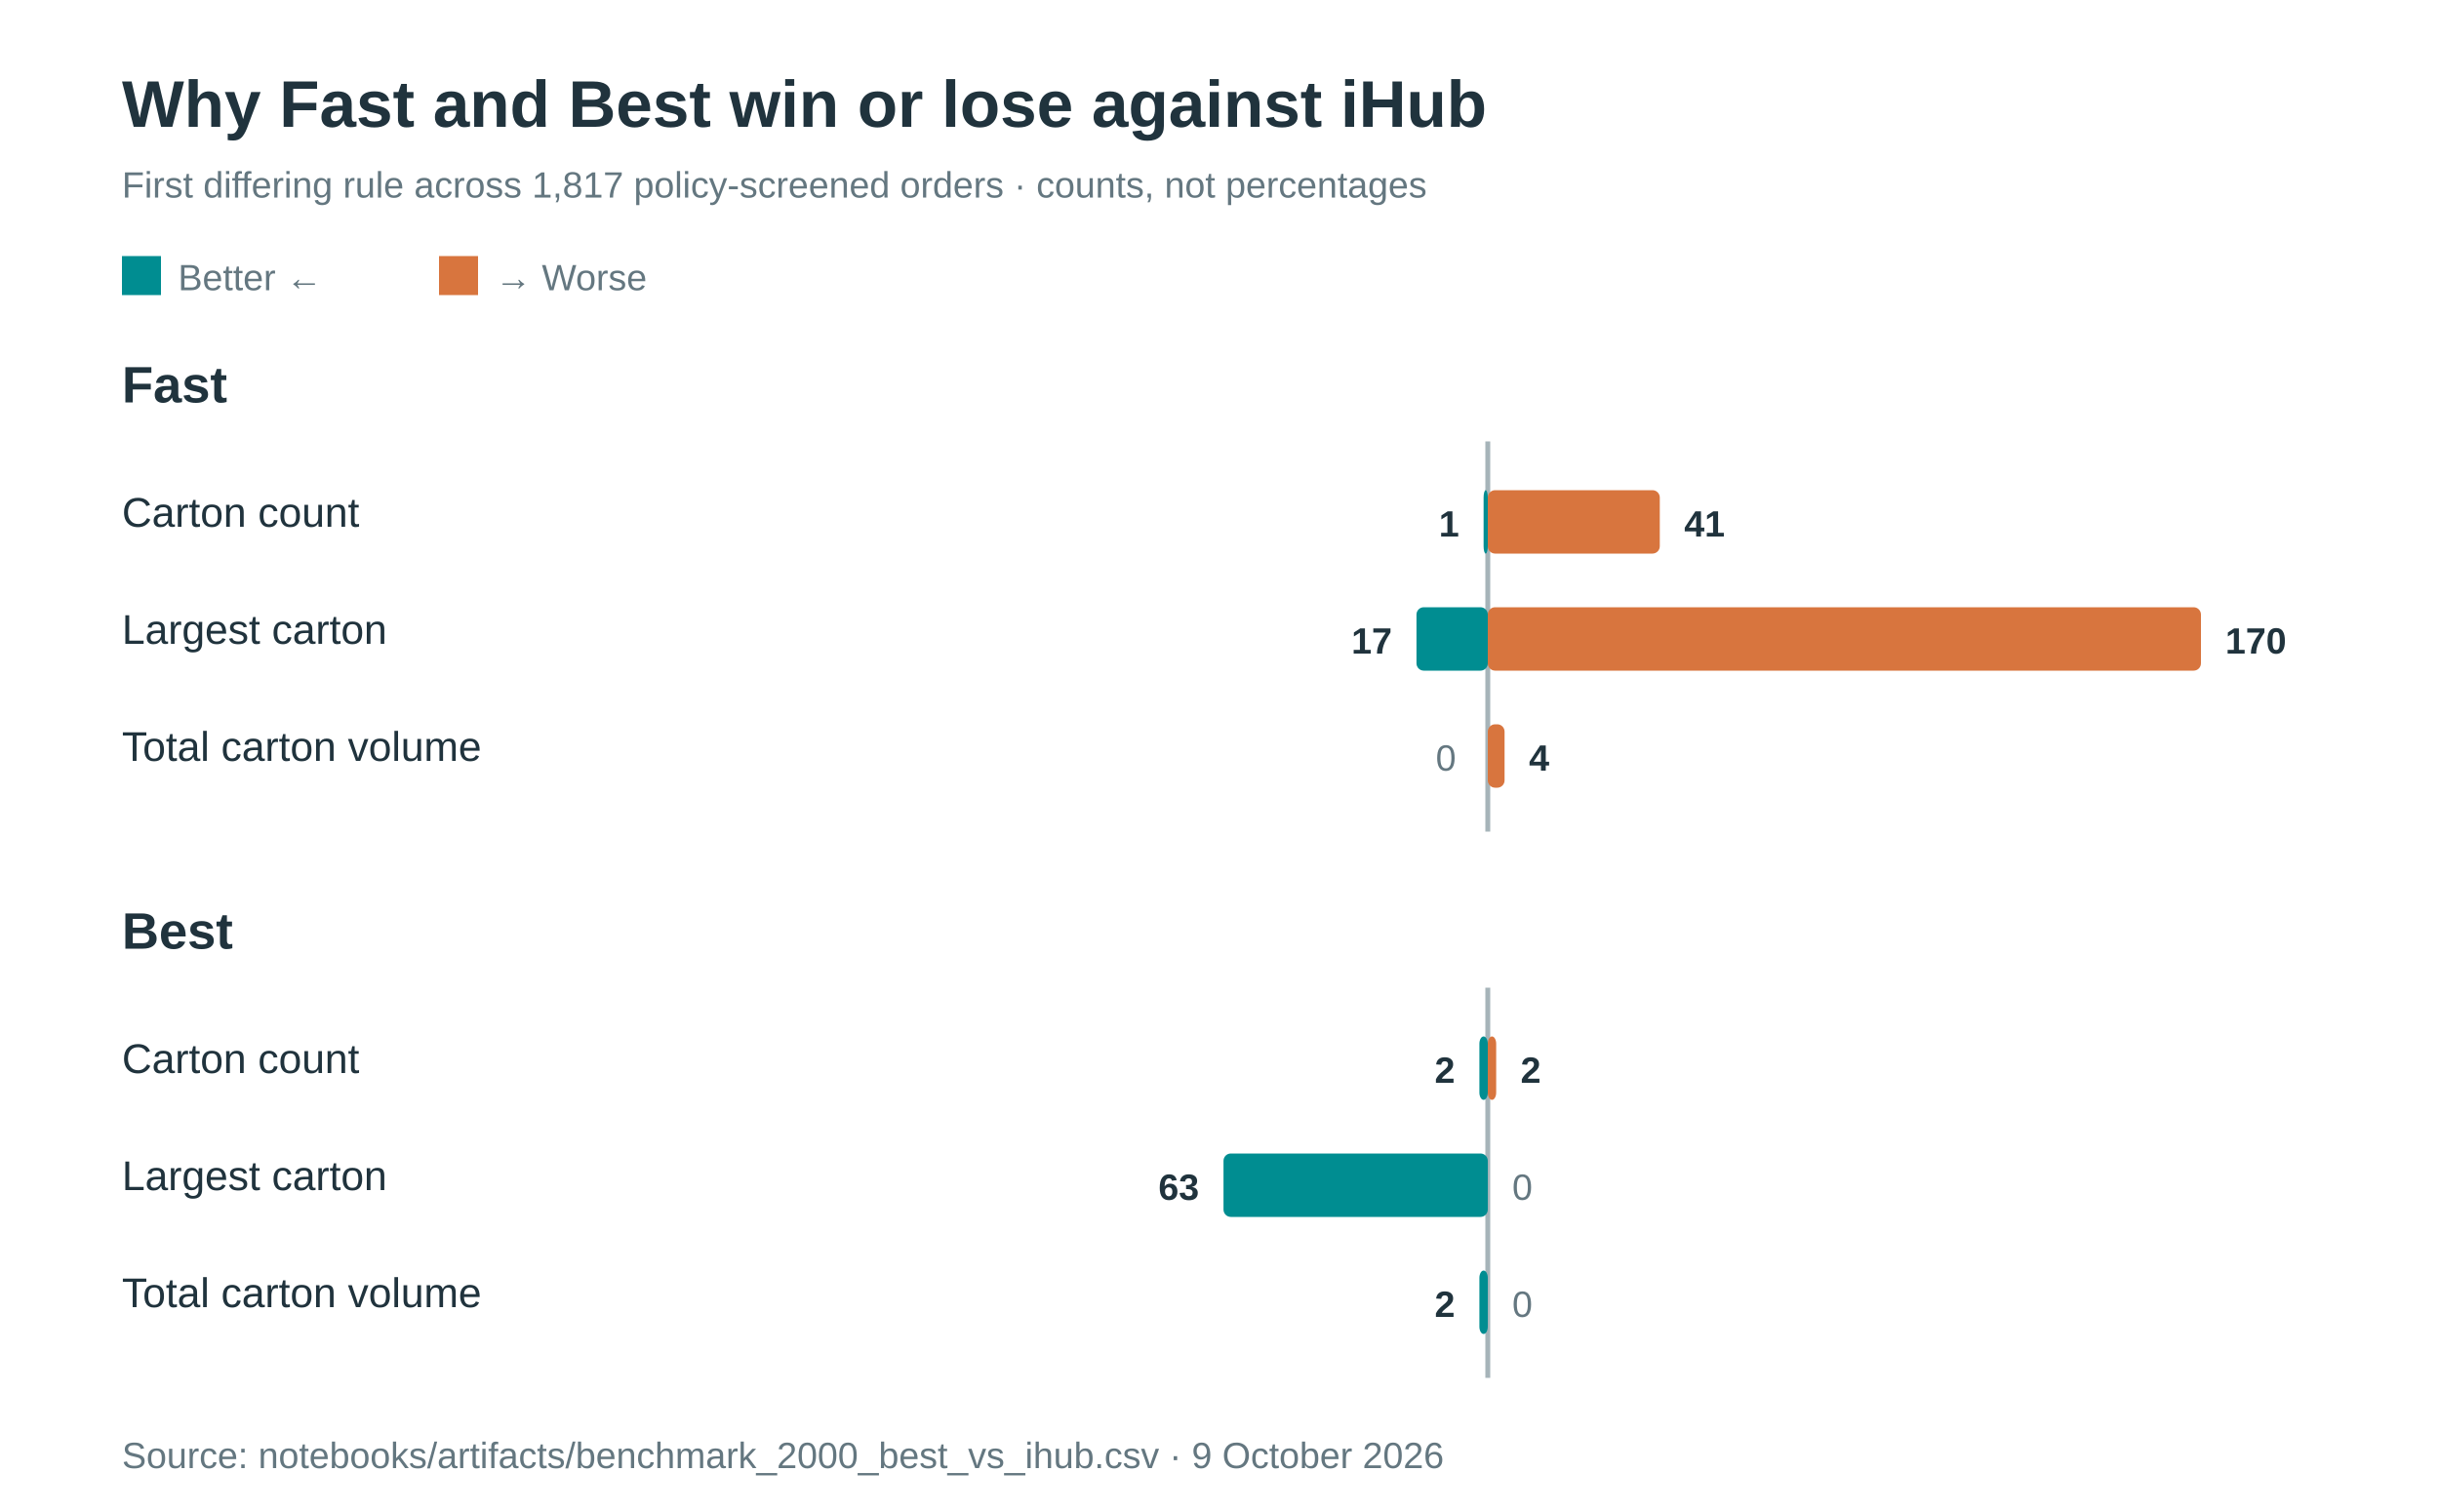
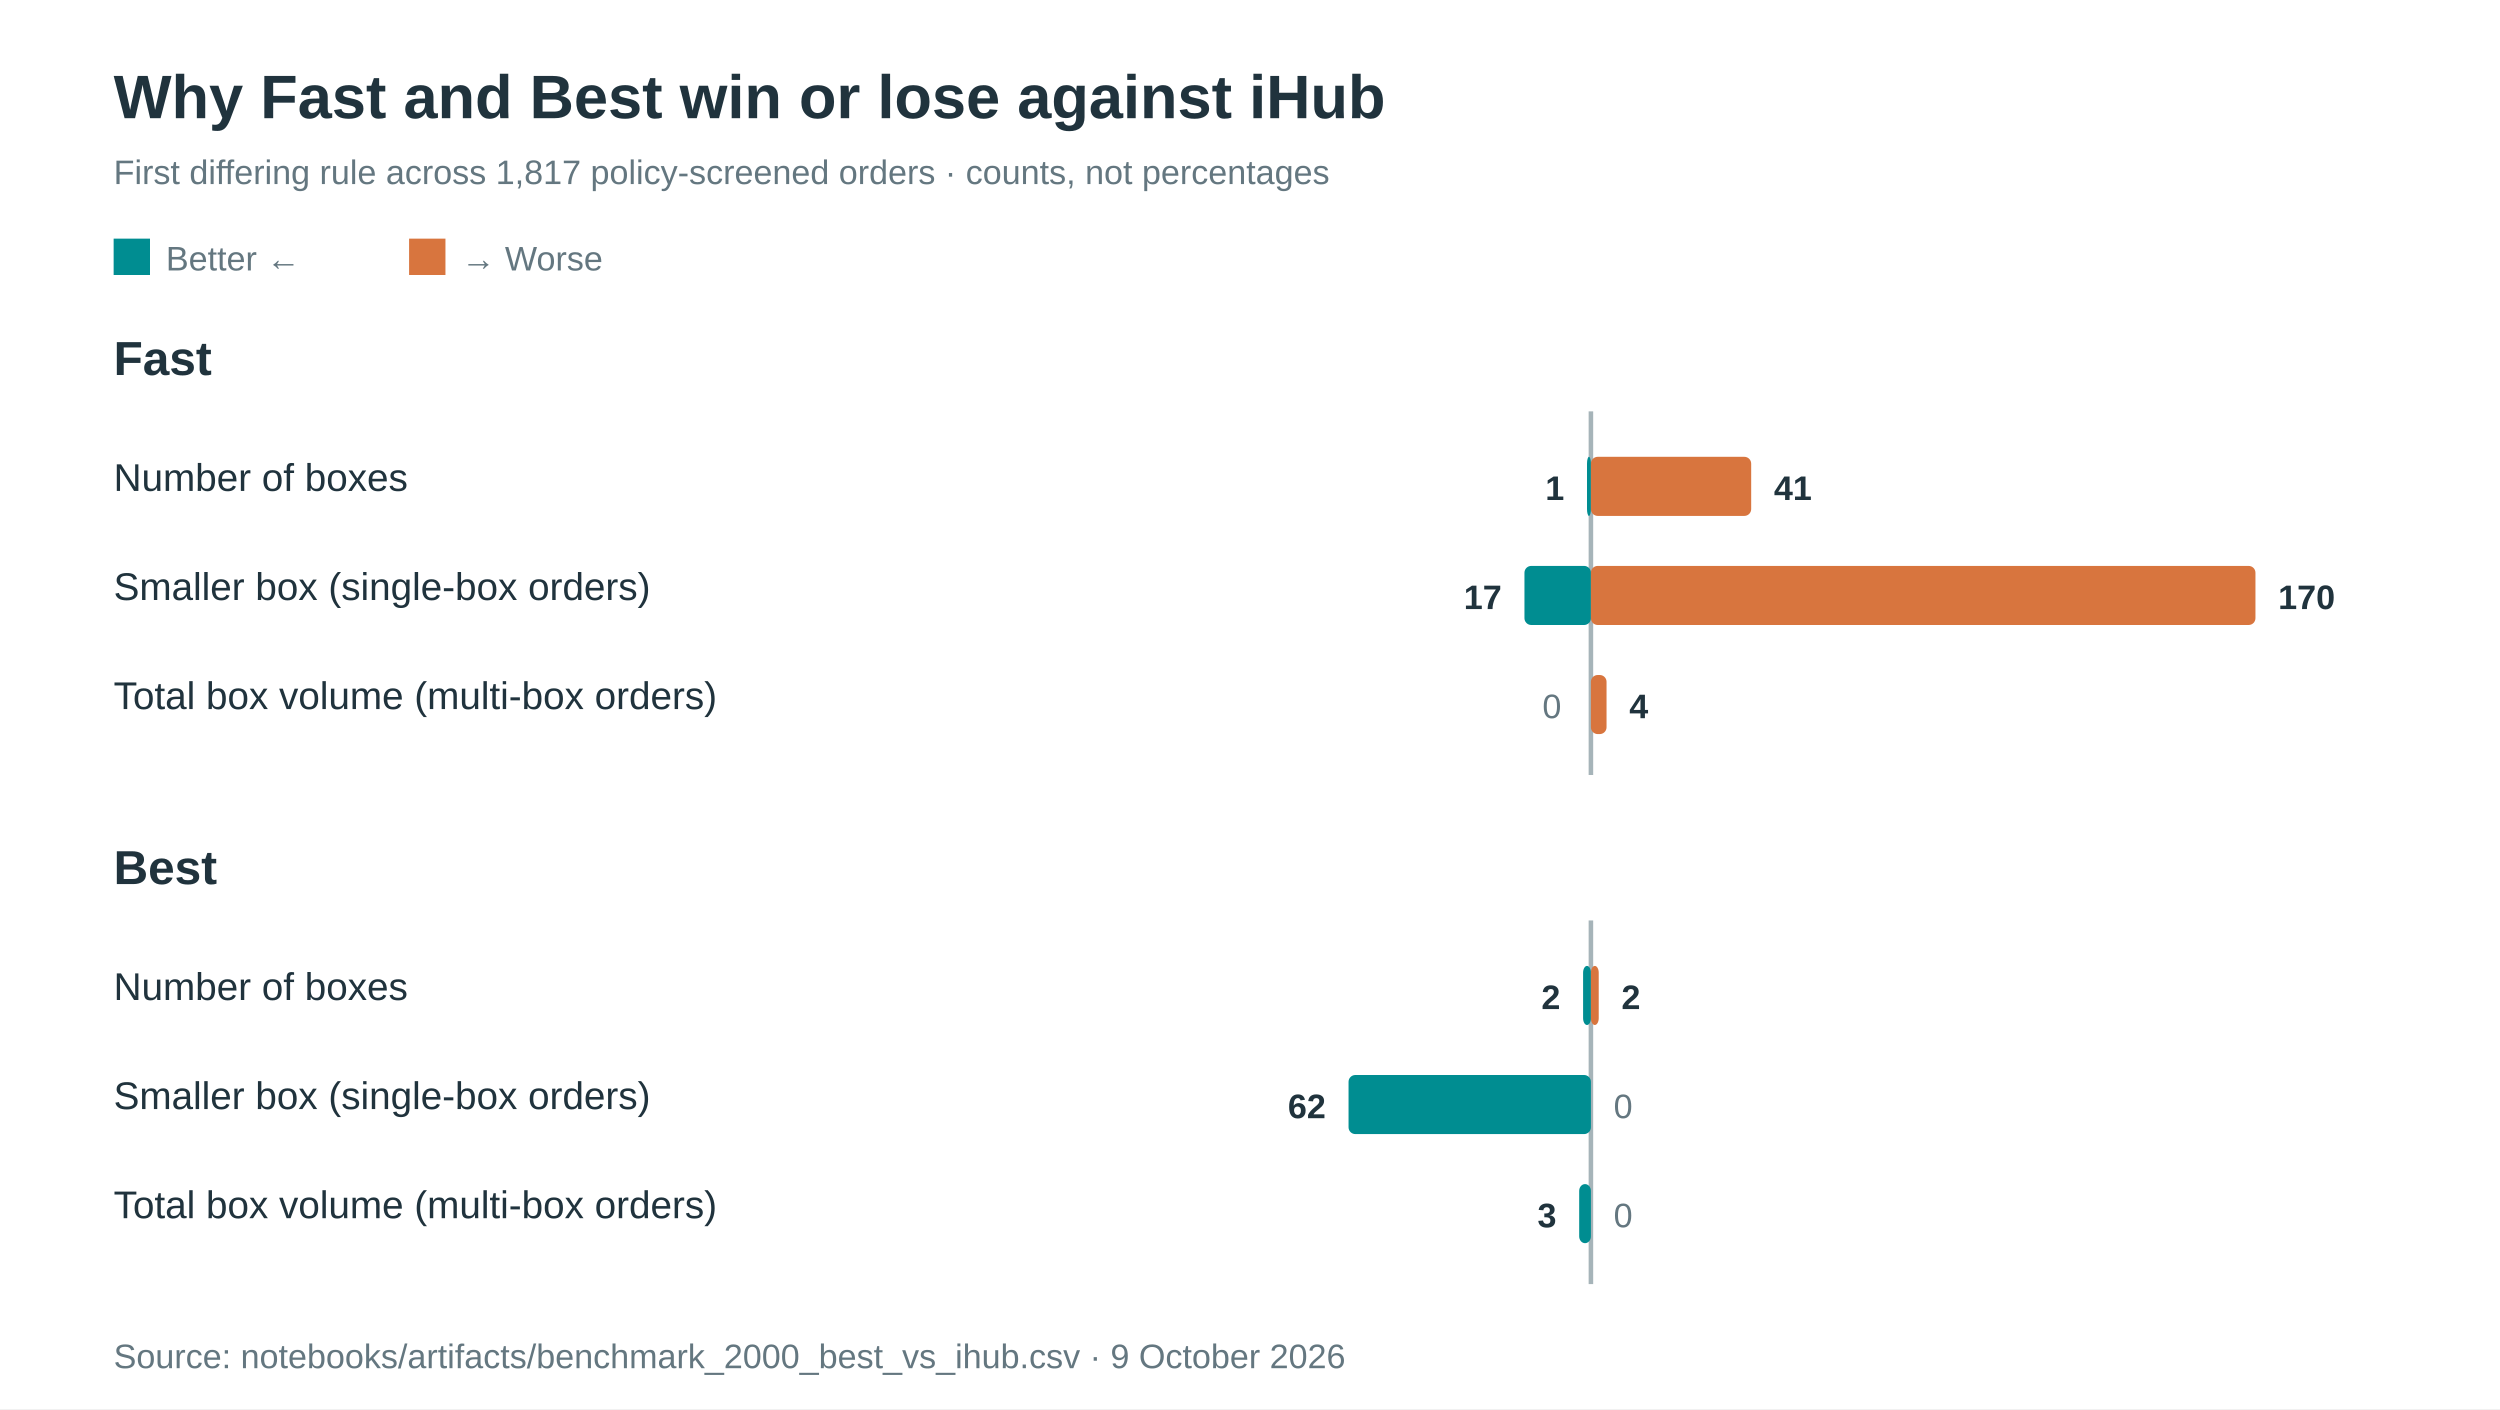
- <svg xmlns="http://www.w3.org/2000/svg" width="1000" height="620" viewBox="0 0 1000 620">
-   <rect width="1000" height="620" fill="#ffffff" />
+ <svg xmlns="http://www.w3.org/2000/svg" width="1100" height="620" viewBox="0 0 1100 620">
+   <rect width="1100" height="620" fill="#fff" />
  <style>text{font-family:Arial,sans-serif;fill:#20333d}.title{font-size:27px;font-weight:bold}.sub{font-size:15px;fill:#647780}.head{font-size:21px;font-weight:bold}.label{font-size:17px}.val{font-size:15px;font-weight:bold}</style>
  <text x="50" y="52" class="title">Why Fast and Best win or lose against iHub</text>
  <text x="50" y="81" class="sub">First differing rule across 1,817 policy-screened orders · counts, not percentages</text>
  <rect x="50" y="105" width="16" height="16" fill="#008d91" />
  <text x="73" y="119" class="sub">Better ←</text>
  <rect x="180" y="105" width="16" height="16" fill="#d8753e" />
  <text x="203" y="119" class="sub">→ Worse</text>
  <text x="50" y="165" class="head">Fast</text>
-   <line x1="610" y1="181" x2="610" y2="341" stroke="#a6b4b9" stroke-width="2" />
-   <text x="50" y="216" class="label">Carton count</text>
-   <rect x="608.28" y="201" width="1.72" height="26" rx="3" fill="#008d91" />
-   <text x="598.28" y="220" text-anchor="end" class="val">1</text>
-   <rect x="610" y="201" width="70.52" height="26" rx="3" fill="#d8753e" />
-   <text x="690.52" y="220" class="val">41</text>
-   <text x="50" y="264" class="label">Largest carton</text>
-   <rect x="580.76" y="249" width="29.24" height="26" rx="3" fill="#008d91" />
-   <text x="570.76" y="268" text-anchor="end" class="val">17</text>
-   <rect x="610" y="249" width="292.4" height="26" rx="3" fill="#d8753e" />
-   <text x="912.4" y="268" class="val">170</text>
-   <text x="50" y="312" class="label">Total carton volume</text>
-   <text x="597" y="316" text-anchor="end" class="sub">0</text>
-   <rect x="610" y="297" width="6.88" height="26" rx="3" fill="#d8753e" />
-   <text x="626.88" y="316" class="val">4</text>
+   <line x1="700" y1="181" x2="700" y2="341" stroke="#a6b4b9" stroke-width="2" />
+   <text x="50" y="216" class="label">Number of boxes</text>
+   <rect x="698.28" y="201" width="1.72" height="26" rx="3" fill="#008d91" />
+   <text x="688.28" y="220" text-anchor="end" class="val">1</text>
+   <rect x="700" y="201" width="70.52" height="26" rx="3" fill="#d8753e" />
+   <text x="780.52" y="220" class="val">41</text>
+   <text x="50" y="264" class="label">Smaller box (single-box orders)</text>
+   <rect x="670.76" y="249" width="29.24" height="26" rx="3" fill="#008d91" />
+   <text x="660.76" y="268" text-anchor="end" class="val">17</text>
+   <rect x="700" y="249" width="292.4" height="26" rx="3" fill="#d8753e" />
+   <text x="1002.4" y="268" class="val">170</text>
+   <text x="50" y="312" class="label">Total box volume (multi-box orders)</text>
+   <text x="687" y="316" text-anchor="end" class="sub">0</text>
+   <rect x="700" y="297" width="6.88" height="26" rx="3" fill="#d8753e" />
+   <text x="716.88" y="316" class="val">4</text>
  <text x="50" y="389" class="head">Best</text>
-   <line x1="610" y1="405" x2="610" y2="565" stroke="#a6b4b9" stroke-width="2" />
-   <text x="50" y="440" class="label">Carton count</text>
-   <rect x="606.56" y="425" width="3.44" height="26" rx="3" fill="#008d91" />
-   <text x="596.56" y="444" text-anchor="end" class="val">2</text>
-   <rect x="610" y="425" width="3.44" height="26" rx="3" fill="#d8753e" />
-   <text x="623.44" y="444" class="val">2</text>
-   <text x="50" y="488" class="label">Largest carton</text>
-   <rect x="501.64" y="473" width="108.36" height="26" rx="3" fill="#008d91" />
-   <text x="491.64" y="492" text-anchor="end" class="val">63</text>
-   <text x="620" y="492" class="sub">0</text>
-   <text x="50" y="536" class="label">Total carton volume</text>
-   <rect x="606.56" y="521" width="3.44" height="26" rx="3" fill="#008d91" />
-   <text x="596.56" y="540" text-anchor="end" class="val">2</text>
-   <text x="620" y="540" class="sub">0</text>
+   <line x1="700" y1="405" x2="700" y2="565" stroke="#a6b4b9" stroke-width="2" />
+   <text x="50" y="440" class="label">Number of boxes</text>
+   <rect x="696.56" y="425" width="3.44" height="26" rx="3" fill="#008d91" />
+   <text x="686.56" y="444" text-anchor="end" class="val">2</text>
+   <rect x="700" y="425" width="3.44" height="26" rx="3" fill="#d8753e" />
+   <text x="713.44" y="444" class="val">2</text>
+   <text x="50" y="488" class="label">Smaller box (single-box orders)</text>
+   <rect x="593.36" y="473" width="106.64" height="26" rx="3" fill="#008d91" />
+   <text x="583.36" y="492" text-anchor="end" class="val">62</text>
+   <text x="710" y="492" class="sub">0</text>
+   <text x="50" y="536" class="label">Total box volume (multi-box orders)</text>
+   <rect x="694.84" y="521" width="5.16" height="26" rx="3" fill="#008d91" />
+   <text x="684.84" y="540" text-anchor="end" class="val">3</text>
+   <text x="710" y="540" class="sub">0</text>
  <text x="50" y="602" class="sub">Source: notebooks/artifacts/benchmark_2000_best_vs_ihub.csv · 9 October 2026</text>
</svg>
